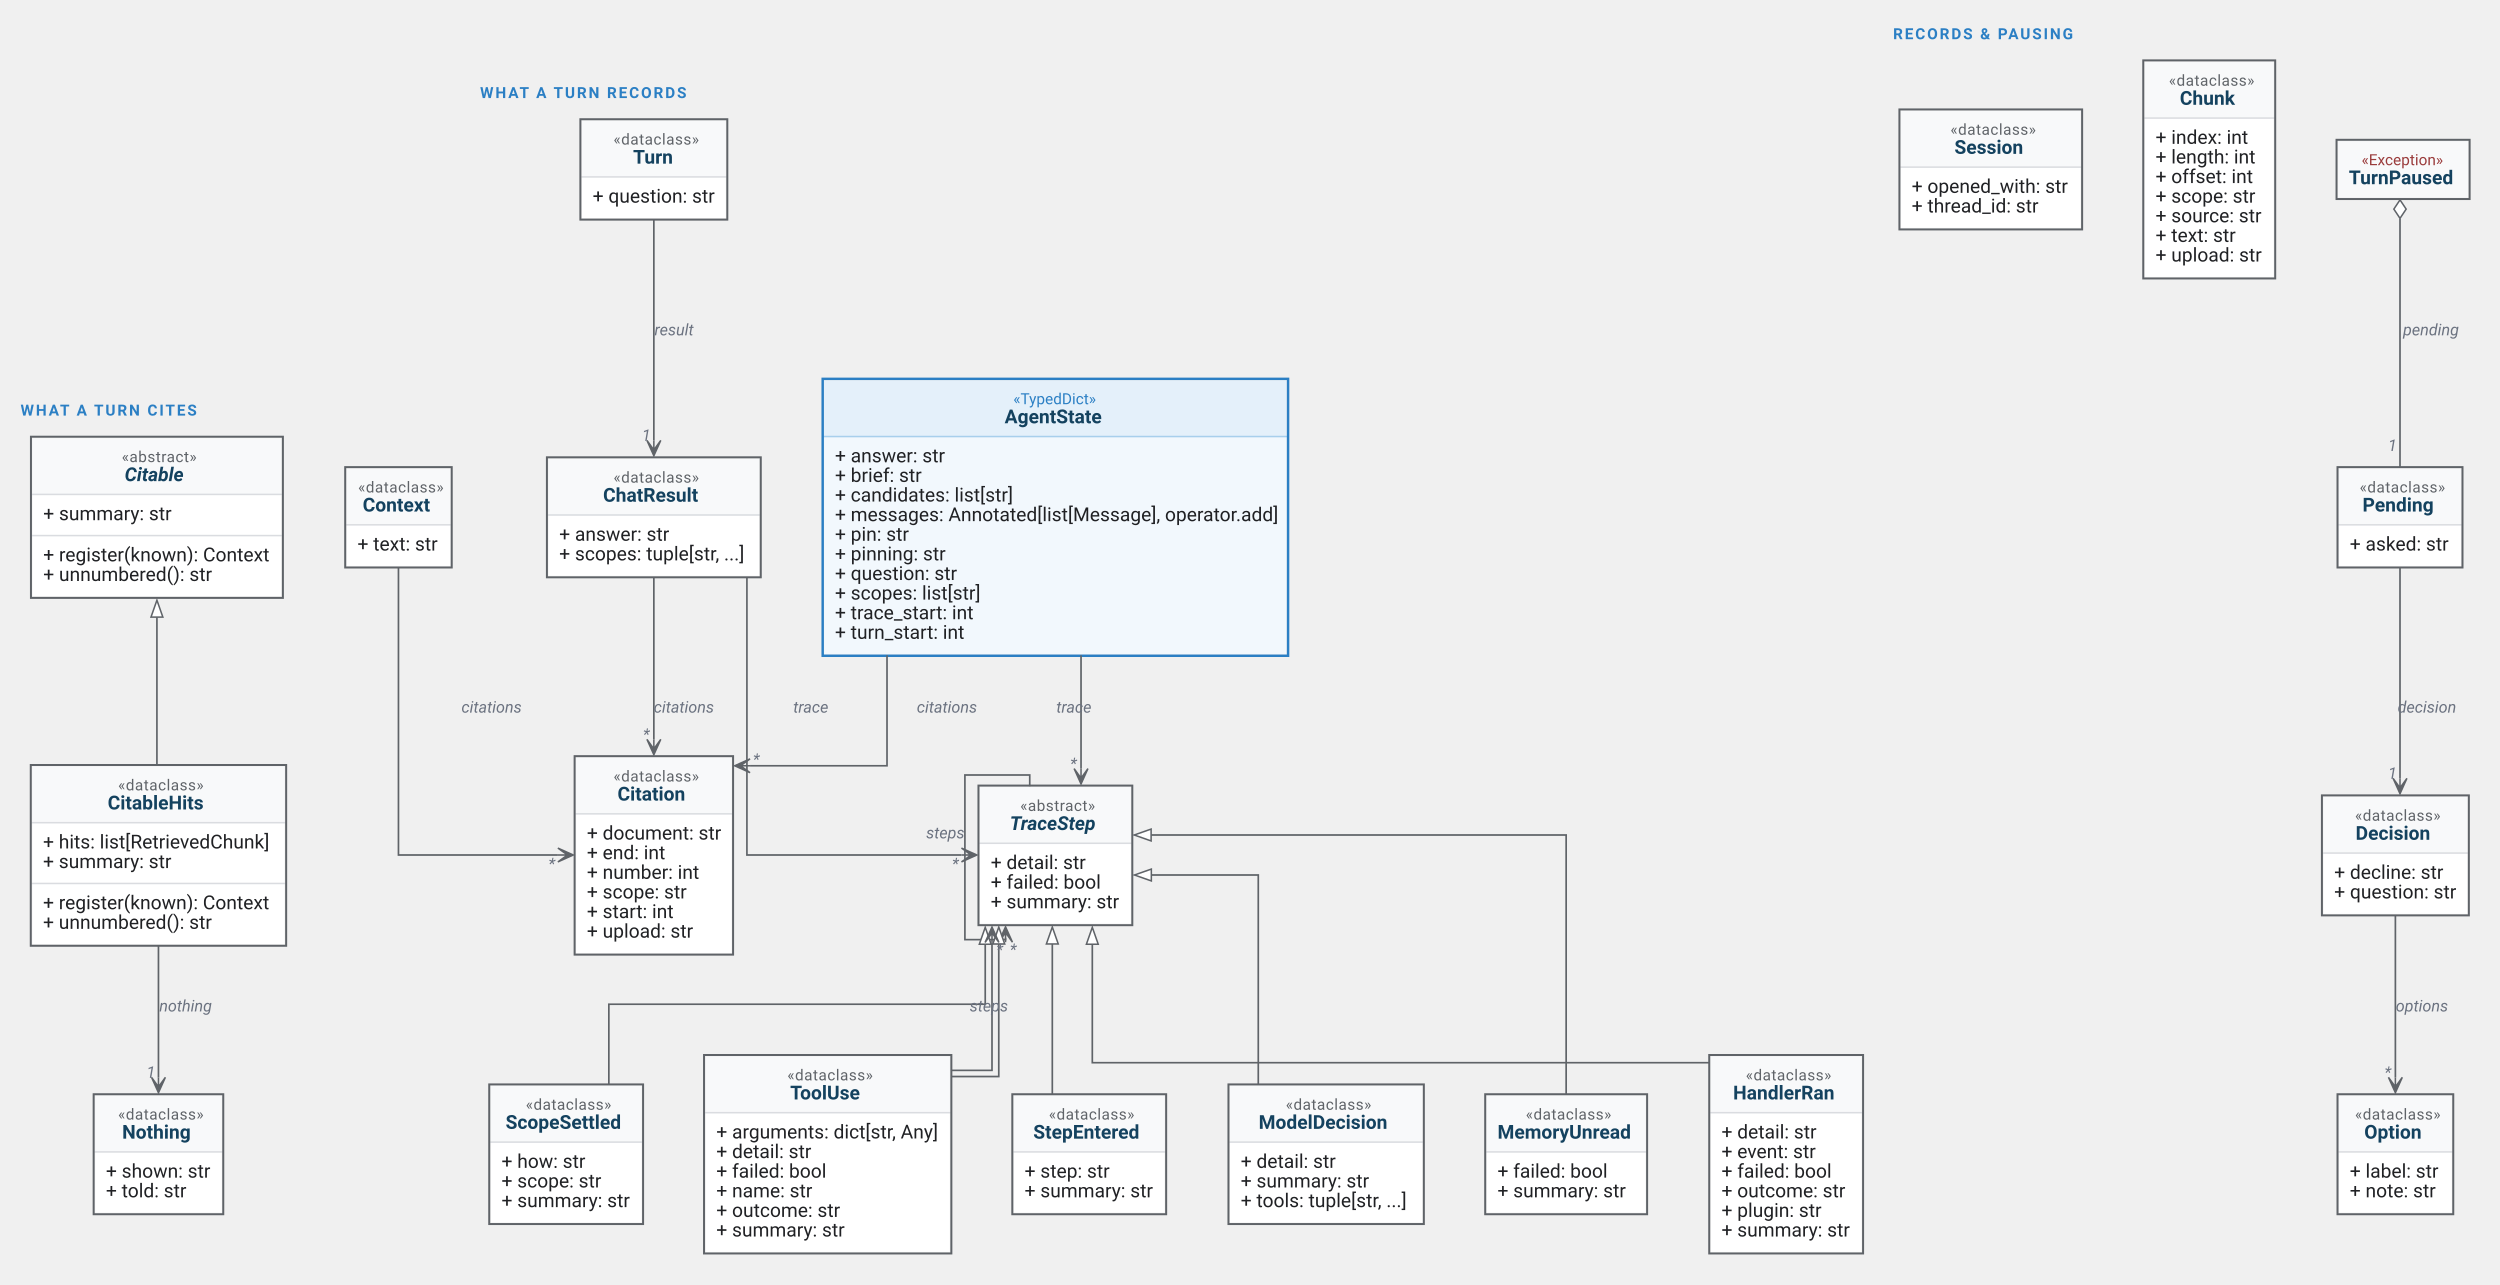
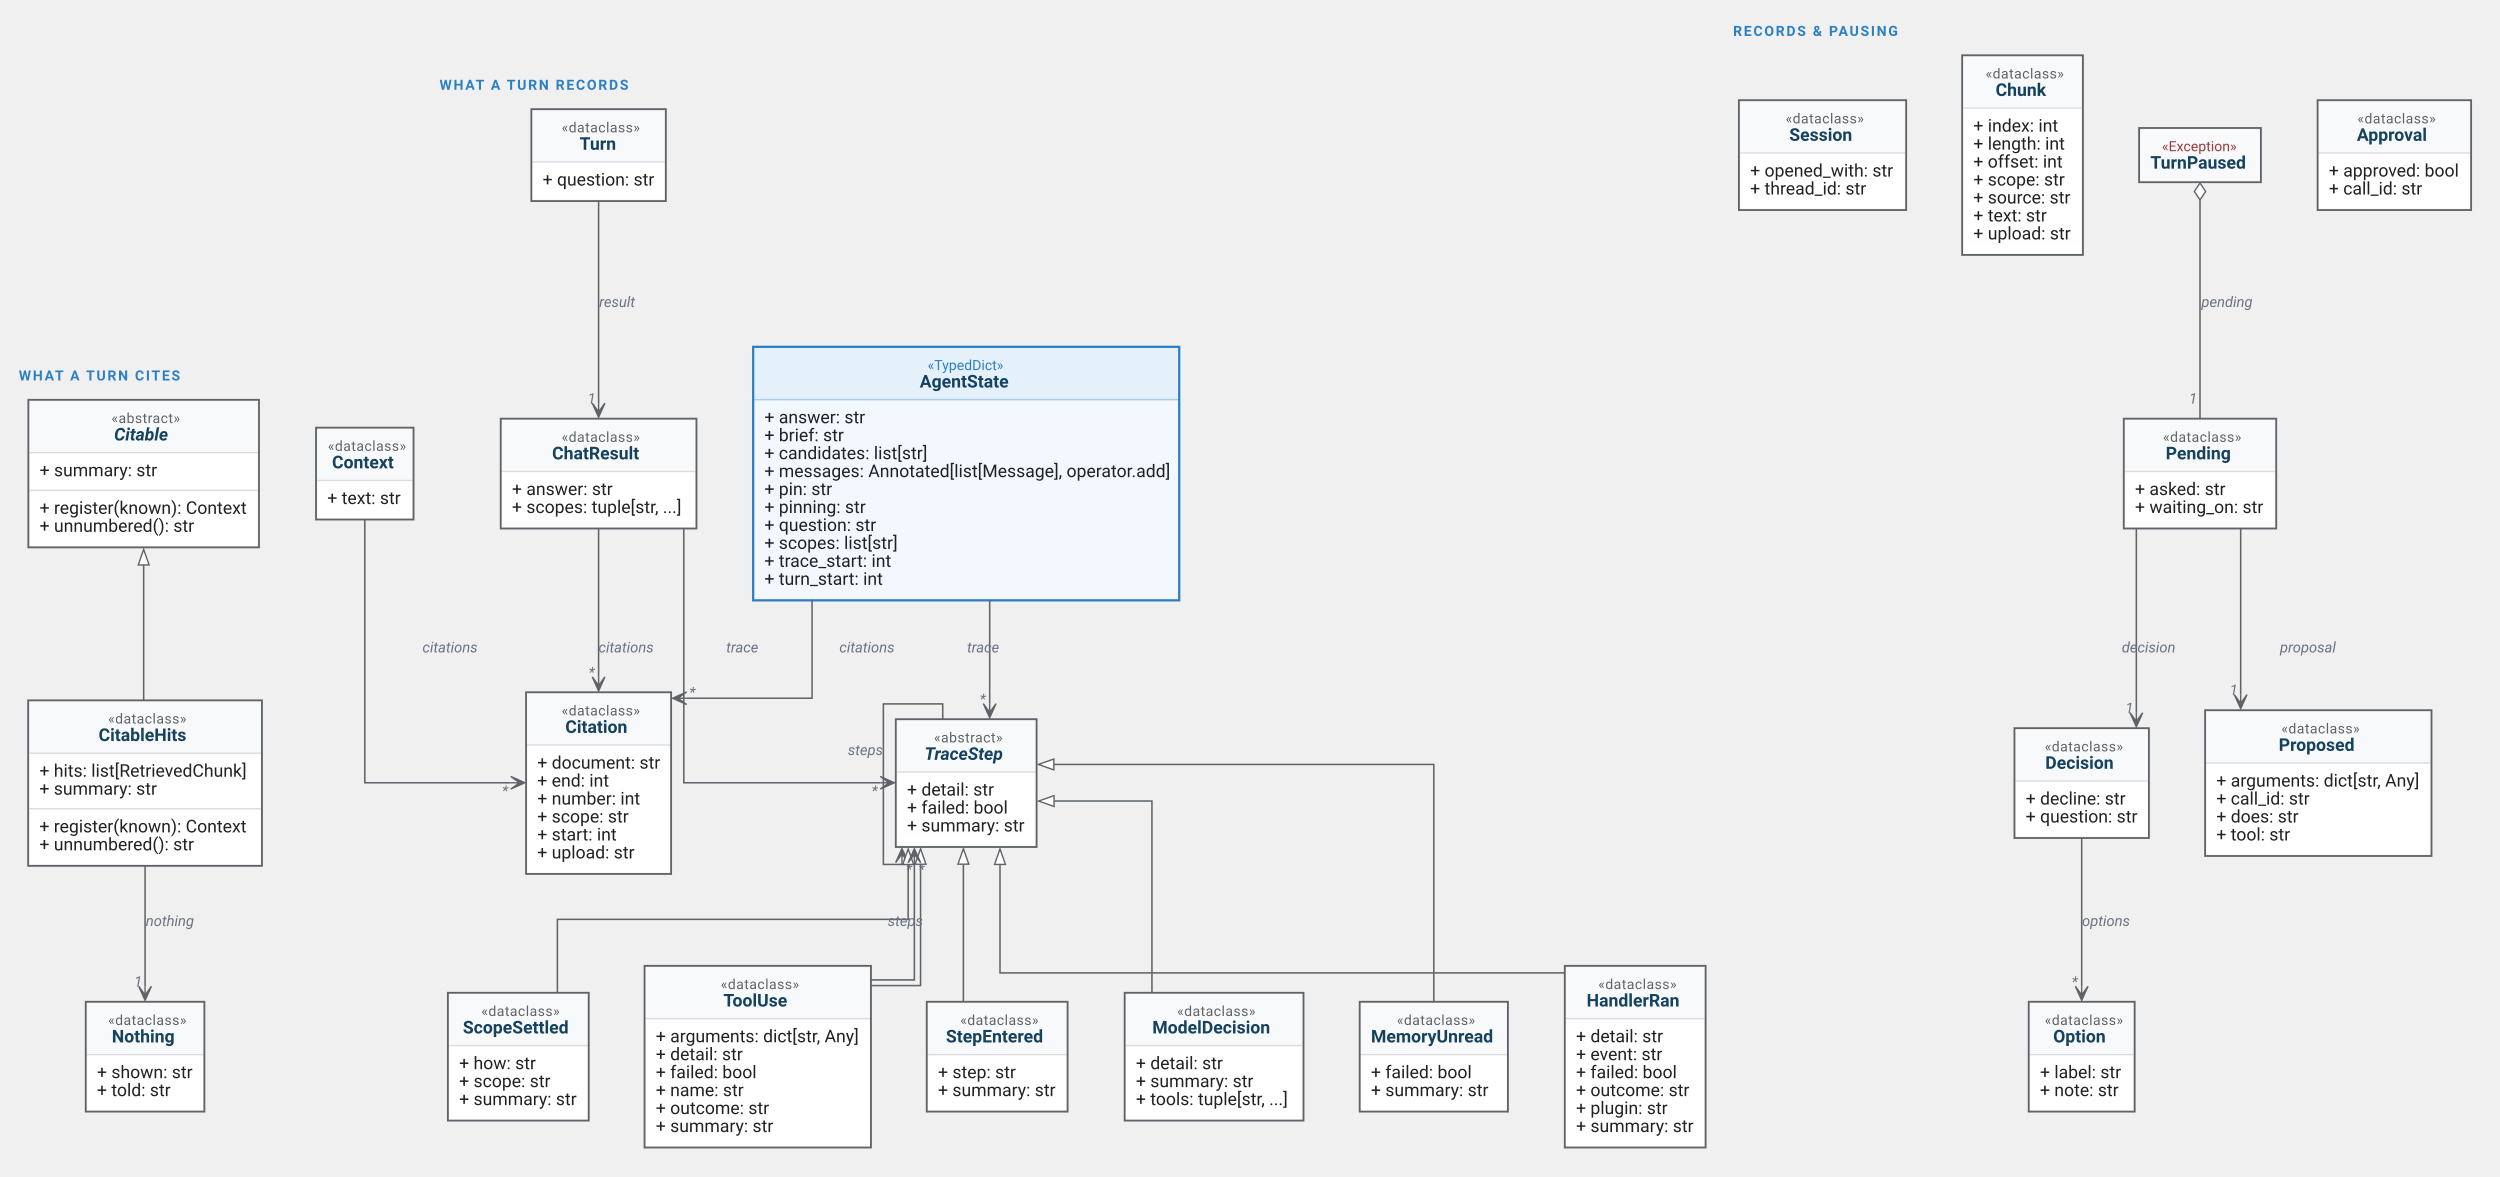
- <svg xmlns="http://www.w3.org/2000/svg" role="img" aria-label="The domain as a UML class diagram in three columns — what a turn cites, what a turn records, records and pausing: the value objects a turn is made of with their attributes and operations, a hollow triangle to each parent, a diamond on each whole that owns its parts, and a role and a multiplicity on every association. Generated by scripts/gen_domain_map.py." width="100%" viewBox="0.00 0.00 1625.00 835.00">
+ <svg xmlns="http://www.w3.org/2000/svg" role="img" aria-label="The domain as a UML class diagram in three columns — what a turn cites, what a turn records, records and pausing: the value objects a turn is made of with their attributes and operations, a hollow triangle to each parent, a diamond on each whole that owns its parts, and a role and a multiplicity on every association. Generated by scripts/gen_domain_map.py." width="100%" viewBox="0.00 0.00 1775.00 835.00">
  <style>
  text { font-family: -apple-system, "Segoe UI", Roboto, sans-serif; fill: #202124 }
  .member { fill: #202124 }
  .name { font-weight: 600; fill: #14425f }
  .stereotype { fill: #5f6368; letter-spacing: .03em }
  .group { fill: #2b7fc4; letter-spacing: .12em; font-weight: 600 }
  .cluster polygon { fill: none; stroke: none }
  .frame { fill: none; stroke: #5f6368; stroke-width: 1.3 }
  .head { fill: #f8f9fa }
  .body { fill: #ffffff }
  .rule { fill: #dadce0; stroke: #dadce0 }
  .accent { fill: none; stroke: #2b7fc4; stroke-width: 1.6 }
  .accent-head { fill: #e4f0fa }
  .accent-body { fill: #f2f8fd }
  .accent-ink { fill: #2b7fc4 }
  .accent-rule { fill: #a8cfec; stroke: #a8cfec }
  .exception { fill: #9a3b3b }
  .edge path { fill: none; stroke: #5f6368; stroke-width: 1.1 }
  .edge text { fill: #6b7280; font-style: italic }
  .uml-specialization polygon,
  .uml-aggregation polygon { fill: #ffffff; stroke: #5f6368 }
  .uml-association polygon,
  .uml-composition polygon { fill: #5f6368; stroke: #5f6368 }
  @media (prefers-color-scheme: dark) {
    text { fill: #e8eaed }
    .member { fill: #e8eaed }
    .name { fill: #cfe6f7 }
    .stereotype { fill: #9aa0a6 }
    .group { fill: #6fb6ea }
    .frame { stroke: #bdc1c6 }
    .head { fill: #2b2c2f }
    .body { fill: #303134 }
    .rule { fill: #5f6368; stroke: #5f6368 }
    .accent { stroke: #6fb6ea }
    .accent-head { fill: #16354b }
    .accent-body { fill: #10283a }
    .accent-ink { fill: #6fb6ea }
    .accent-rule { fill: #2b5670; stroke: #2b5670 }
    .exception { fill: #e59b9b }
    .edge path { stroke: #bdc1c6 }
    .edge text { fill: #9aa0a6 }
    .uml-specialization polygon,
    .uml-aggregation polygon { fill: #303134; stroke: #bdc1c6 }
    .uml-association polygon,
    .uml-composition polygon { fill: #bdc1c6; stroke: #bdc1c6 }
  }
</style>
  <g id="graph0" class="graph" transform="scale(1 1) rotate(0) translate(4 830.75)">
    <g id="clust1" class="cluster">
      <polygon points="8,-33.5 8,-574.12 298,-574.12 298,-33.5 8,-33.5" />
      <text xml:space="preserve" text-anchor="middle" x="66.62" y="-560.62" font-family="Helvetica,sans-Serif" font-size="10.00" class="group">WHAT A TURN CITES</text>
    </g>
    <g id="clust2" class="cluster">
      <polygon points="306,-8 306,-780.5 1215,-780.5 1215,-8 306,-8" />
      <text xml:space="preserve" text-anchor="middle" x="375.12" y="-767" font-family="Helvetica,sans-Serif" font-size="10.00" class="group">WHAT A TURN RECORDS</text>
    </g>
    <g id="clust3" class="cluster">
-       <polygon points="1223,-33.5 1223,-818.75 1609,-818.75 1609,-33.5 1223,-33.5" />
+       <polygon points="1223,-33.5 1223,-818.75 1759,-818.75 1759,-33.5 1223,-33.5" />
      <text xml:space="preserve" text-anchor="middle" x="1285" y="-805.25" font-family="Helvetica,sans-Serif" font-size="10.00" class="group">RECORDS &amp; PAUSING</text>
    </g>
    <g id="node1" class="node uml-class">
      <polygon points="17.12,-509.38 17.12,-545.88 178.88,-545.88 178.88,-509.38 17.12,-509.38" class="head" />
      <text xml:space="preserve" text-anchor="start" x="75.12" y="-530.38" font-family="Helvetica,sans-Serif" font-size="10.00" class="stereotype">«abstract»</text>
      <text xml:space="preserve" text-anchor="start" x="77" y="-518" font-family="Helvetica,sans-Serif" font-weight="bold" font-style="italic" font-size="12.50" class="name">Citable</text>
      <polygon points="17.12,-482.62 17.12,-509.38 178.88,-509.38 178.88,-482.62 17.12,-482.62" class="body" />
      <text xml:space="preserve" text-anchor="start" x="24.12" y="-492.62" font-family="Helvetica,sans-Serif" font-size="12.50" class="member">+ summary: str</text>
      <polygon points="17.12,-443.12 17.12,-482.62 178.88,-482.62 178.88,-443.12 17.12,-443.12" class="body" />
      <text xml:space="preserve" text-anchor="start" x="24.12" y="-465.88" font-family="Helvetica,sans-Serif" font-size="12.50" class="member">+ register(known): Context</text>
      <text xml:space="preserve" text-anchor="start" x="24.12" y="-453.12" font-family="Helvetica,sans-Serif" font-size="12.50" class="member">+ unnumbered(): str</text>
      <polygon points="16.12,-509.38 16.12,-509.38 179.88,-509.38 179.88,-509.38 16.12,-509.38" class="rule" />
      <polygon points="16.12,-482.62 16.12,-482.62 179.88,-482.62 179.88,-482.62 16.12,-482.62" class="rule" />
      <polygon points="16.12,-442.12 16.12,-546.88 179.88,-546.88 179.88,-442.12 16.12,-442.12" class="frame" />
    </g>
    <g id="node2" class="node uml-class">
      <polygon points="17,-296 17,-332.5 181,-332.5 181,-296 17,-296" class="head" />
      <text xml:space="preserve" text-anchor="start" x="72.75" y="-317" font-family="Helvetica,sans-Serif" font-size="10.00" class="stereotype">«dataclass»</text>
      <text xml:space="preserve" text-anchor="start" x="66" y="-304.62" font-family="Helvetica,sans-Serif" font-weight="bold" font-size="12.50" class="name">CitableHits</text>
      <polygon points="17,-256.5 17,-296 181,-296 181,-256.5 17,-256.5" class="body" />
      <text xml:space="preserve" text-anchor="start" x="24" y="-279.25" font-family="Helvetica,sans-Serif" font-size="12.50" class="member">+ hits: list[RetrievedChunk]</text>
      <text xml:space="preserve" text-anchor="start" x="24" y="-266.5" font-family="Helvetica,sans-Serif" font-size="12.50" class="member">+ summary: str</text>
      <polygon points="17,-217 17,-256.5 181,-256.5 181,-217 17,-217" class="body" />
      <text xml:space="preserve" text-anchor="start" x="24" y="-239.75" font-family="Helvetica,sans-Serif" font-size="12.50" class="member">+ register(known): Context</text>
      <text xml:space="preserve" text-anchor="start" x="24" y="-227" font-family="Helvetica,sans-Serif" font-size="12.50" class="member">+ unnumbered(): str</text>
      <polygon points="16,-296 16,-296 182,-296 182,-296 16,-296" class="rule" />
      <polygon points="16,-256.5 16,-256.5 182,-256.5 182,-256.5 16,-256.5" class="rule" />
      <polygon points="16,-216 16,-333.5 182,-333.5 182,-216 16,-216" class="frame" />
    </g>
    <g id="edge1" class="edge uml-specialization">
      <path d="M98,-429.63C98,-429.63 98,-333.28 98,-333.28" />
      <polygon points="94.15,-429.63 98,-440.63 101.85,-429.63 94.15,-429.63" />
    </g>
    <g id="node3" class="node uml-class">
      <polygon points="57.88,-82 57.88,-118.5 140.12,-118.5 140.12,-82 57.88,-82" class="head" />
      <text xml:space="preserve" text-anchor="start" x="72.75" y="-103" font-family="Helvetica,sans-Serif" font-size="10.00" class="stereotype">«dataclass»</text>
      <text xml:space="preserve" text-anchor="start" x="75.38" y="-90.62" font-family="Helvetica,sans-Serif" font-weight="bold" font-size="12.50" class="name">Nothing</text>
      <polygon points="57.88,-42.5 57.88,-82 140.12,-82 140.12,-42.5 57.88,-42.5" class="body" />
      <text xml:space="preserve" text-anchor="start" x="64.88" y="-65.25" font-family="Helvetica,sans-Serif" font-size="12.50" class="member">+ shown: str</text>
      <text xml:space="preserve" text-anchor="start" x="64.88" y="-52.5" font-family="Helvetica,sans-Serif" font-size="12.50" class="member">+ told: str</text>
      <polygon points="56.88,-82 56.88,-82 141.12,-82 141.12,-82 56.88,-82" class="rule" />
      <polygon points="56.88,-41.5 56.88,-119.5 141.12,-119.5 141.12,-41.5 56.88,-41.5" class="frame" />
    </g>
    <g id="edge13" class="edge uml-association">
      <path d="M99,-216.21C99,-216.21 99,-130.49 99,-130.49" />
      <polygon points="99,-120.49 103.5,-130.49 99,-124.28 99,-130.49 99,-130.49 99,-130.49 99,-124.28 94.5,-130.49 99,-120.49" />
      <text xml:space="preserve" text-anchor="middle" x="116.62" y="-173.28" font-family="Helvetica,sans-Serif" font-size="10.50">nothing</text>
      <text xml:space="preserve" text-anchor="middle" x="94.06" y="-130.14" font-family="Helvetica,sans-Serif" font-size="10.50">1</text>
    </g>
    <g id="node4" class="node uml-class">
      <polygon points="221.38,-489.62 221.38,-526.12 288.62,-526.12 288.62,-489.62 221.38,-489.62" class="head" />
      <text xml:space="preserve" text-anchor="start" x="228.75" y="-510.62" font-family="Helvetica,sans-Serif" font-size="10.00" class="stereotype">«dataclass»</text>
      <text xml:space="preserve" text-anchor="start" x="231.75" y="-498.25" font-family="Helvetica,sans-Serif" font-weight="bold" font-size="12.50" class="name">Context</text>
      <polygon points="221.38,-462.88 221.38,-489.62 288.62,-489.62 288.62,-462.88 221.38,-462.88" class="body" />
      <text xml:space="preserve" text-anchor="start" x="228.38" y="-472.88" font-family="Helvetica,sans-Serif" font-size="12.50" class="member">+ text: str</text>
      <polygon points="220.38,-489.62 220.38,-489.62 289.62,-489.62 289.62,-489.62 220.38,-489.62" class="rule" />
      <polygon points="220.38,-461.88 220.38,-527.12 289.62,-527.12 289.62,-461.88 220.38,-461.88" class="frame" />
    </g>
    <g id="node8" class="node uml-class">
      <polygon points="370.5,-301.75 370.5,-338.25 471.5,-338.25 471.5,-301.75 370.5,-301.75" class="head" />
      <text xml:space="preserve" text-anchor="start" x="394.75" y="-322.75" font-family="Helvetica,sans-Serif" font-size="10.00" class="stereotype">«dataclass»</text>
      <text xml:space="preserve" text-anchor="start" x="397.38" y="-310.38" font-family="Helvetica,sans-Serif" font-weight="bold" font-size="12.50" class="name">Citation</text>
      <polygon points="370.5,-211.25 370.5,-301.75 471.5,-301.75 471.5,-211.25 370.5,-211.25" class="body" />
      <text xml:space="preserve" text-anchor="start" x="377.5" y="-285" font-family="Helvetica,sans-Serif" font-size="12.50" class="member">+ document: str</text>
      <text xml:space="preserve" text-anchor="start" x="377.5" y="-272.25" font-family="Helvetica,sans-Serif" font-size="12.50" class="member">+ end: int</text>
      <text xml:space="preserve" text-anchor="start" x="377.5" y="-259.5" font-family="Helvetica,sans-Serif" font-size="12.50" class="member">+ number: int</text>
      <text xml:space="preserve" text-anchor="start" x="377.5" y="-246.75" font-family="Helvetica,sans-Serif" font-size="12.50" class="member">+ scope: str</text>
      <text xml:space="preserve" text-anchor="start" x="377.5" y="-234" font-family="Helvetica,sans-Serif" font-size="12.50" class="member">+ start: int</text>
      <text xml:space="preserve" text-anchor="start" x="377.5" y="-221.25" font-family="Helvetica,sans-Serif" font-size="12.50" class="member">+ upload: str</text>
      <polygon points="369.5,-301.75 369.5,-301.75 472.5,-301.75 472.5,-301.75 369.5,-301.75" class="rule" />
      <polygon points="369.5,-210.25 369.5,-339.25 472.5,-339.25 472.5,-210.25 369.5,-210.25" class="frame" />
    </g>
    <g id="edge14" class="edge uml-association">
      <path d="M255,-462.11C255,-401.05 255,-275 255,-275 255,-275 358.62,-275 358.62,-275" />
      <polygon points="368.62,-275 358.62,-279.5 364.84,-275 358.62,-275 358.62,-275 358.62,-275 364.84,-275 358.62,-270.5 368.62,-275" />
      <text xml:space="preserve" text-anchor="middle" x="315.5" y="-367.52" font-family="Helvetica,sans-Serif" font-size="10.50">citations</text>
      <text xml:space="preserve" text-anchor="middle" x="354.62" y="-265.71" font-family="Helvetica,sans-Serif" font-size="10.50">*</text>
    </g>
    <g id="node5" class="node uml-class">
      <polygon points="374.25,-715.75 374.25,-752.25 467.75,-752.25 467.75,-715.75 374.25,-715.75" class="head" />
      <text xml:space="preserve" text-anchor="start" x="394.75" y="-736.75" font-family="Helvetica,sans-Serif" font-size="10.00" class="stereotype">«dataclass»</text>
      <text xml:space="preserve" text-anchor="start" x="407.5" y="-724.38" font-family="Helvetica,sans-Serif" font-weight="bold" font-size="12.50" class="name">Turn</text>
      <polygon points="374.25,-689 374.25,-715.75 467.75,-715.75 467.75,-689 374.25,-689" class="body" />
      <text xml:space="preserve" text-anchor="start" x="381.25" y="-699" font-family="Helvetica,sans-Serif" font-size="12.50" class="member">+ question: str</text>
      <polygon points="373.25,-715.75 373.25,-715.75 468.75,-715.75 468.75,-715.75 373.25,-715.75" class="rule" />
      <polygon points="373.25,-688 373.25,-753.25 468.75,-753.25 468.75,-688 373.25,-688" class="frame" />
    </g>
    <g id="node6" class="node uml-class">
      <polygon points="352.5,-496 352.5,-532.5 489.5,-532.5 489.5,-496 352.5,-496" class="head" />
      <text xml:space="preserve" text-anchor="start" x="394.75" y="-517" font-family="Helvetica,sans-Serif" font-size="10.00" class="stereotype">«dataclass»</text>
      <text xml:space="preserve" text-anchor="start" x="388" y="-504.62" font-family="Helvetica,sans-Serif" font-weight="bold" font-size="12.50" class="name">ChatResult</text>
      <polygon points="352.5,-456.5 352.5,-496 489.5,-496 489.5,-456.5 352.5,-456.5" class="body" />
      <text xml:space="preserve" text-anchor="start" x="359.5" y="-479.25" font-family="Helvetica,sans-Serif" font-size="12.50" class="member">+ answer: str</text>
      <text xml:space="preserve" text-anchor="start" x="359.5" y="-466.5" font-family="Helvetica,sans-Serif" font-size="12.50" class="member">+ scopes: tuple[str, ...]</text>
      <polygon points="351.5,-496 351.5,-496 490.5,-496 490.5,-496 351.5,-496" class="rule" />
      <polygon points="351.5,-455.5 351.5,-533.5 490.5,-533.5 490.5,-455.5 351.5,-455.5" class="frame" />
    </g>
-     <g id="edge19" class="edge uml-association">
+     <g id="edge20" class="edge uml-association">
      <path d="M421,-688.23C421,-688.23 421,-544.5 421,-544.5" />
      <polygon points="421,-534.5 425.5,-544.5 421,-538.28 421,-544.5 421,-544.5 421,-544.5 421,-538.28 416.5,-544.5 421,-534.5" />
      <text xml:space="preserve" text-anchor="middle" x="434.12" y="-612.77" font-family="Helvetica,sans-Serif" font-size="10.50">result</text>
      <text xml:space="preserve" text-anchor="middle" x="416.06" y="-544.15" font-family="Helvetica,sans-Serif" font-size="10.50">1</text>
    </g>
    <g id="edge11" class="edge uml-association">
      <path d="M421,-455.72C421,-455.72 421,-350.18 421,-350.18" />
      <polygon points="421,-340.18 425.5,-350.18 421,-343.96 421,-350.18 421,-350.18 421,-350.18 421,-343.96 416.5,-350.18 421,-340.18" />
      <text xml:space="preserve" text-anchor="middle" x="440.5" y="-367.52" font-family="Helvetica,sans-Serif" font-size="10.50">citations</text>
      <text xml:space="preserve" text-anchor="middle" x="416.06" y="-349.83" font-family="Helvetica,sans-Serif" font-size="10.50">*</text>
    </g>
    <g id="node9" class="node uml-class">
      <polygon points="633,-282.62 633,-319.12 731,-319.12 731,-282.62 633,-282.62" class="head" />
      <text xml:space="preserve" text-anchor="start" x="659.12" y="-303.62" font-family="Helvetica,sans-Serif" font-size="10.00" class="stereotype">«abstract»</text>
      <text xml:space="preserve" text-anchor="start" x="652.38" y="-291.25" font-family="Helvetica,sans-Serif" font-weight="bold" font-style="italic" font-size="12.50" class="name">TraceStep</text>
      <polygon points="633,-230.38 633,-282.62 731,-282.62 731,-230.38 633,-230.38" class="body" />
      <text xml:space="preserve" text-anchor="start" x="640" y="-265.88" font-family="Helvetica,sans-Serif" font-size="12.50" class="member">+ detail: str</text>
      <text xml:space="preserve" text-anchor="start" x="640" y="-253.12" font-family="Helvetica,sans-Serif" font-size="12.50" class="member">+ failed: bool</text>
      <text xml:space="preserve" text-anchor="start" x="640" y="-240.38" font-family="Helvetica,sans-Serif" font-size="12.50" class="member">+ summary: str</text>
      <polygon points="632,-282.62 632,-282.62 732,-282.62 732,-282.62 632,-282.62" class="rule" />
      <polygon points="632,-229.38 632,-320.12 732,-320.12 732,-229.38 632,-229.38" class="frame" />
    </g>
    <g id="edge12" class="edge uml-association">
      <path d="M481.5,-455.51C481.5,-392.44 481.5,-275 481.5,-275 481.5,-275 620.96,-275 620.96,-275" />
      <polygon points="630.96,-275 620.96,-279.5 627.18,-275 620.96,-275 620.96,-275 620.96,-275 627.18,-275 620.96,-270.5 630.96,-275" />
      <text xml:space="preserve" text-anchor="middle" x="523" y="-367.52" font-family="Helvetica,sans-Serif" font-size="10.50">trace</text>
      <text xml:space="preserve" text-anchor="middle" x="616.96" y="-265.71" font-family="Helvetica,sans-Serif" font-size="10.50">*</text>
    </g>
    <g id="node7" class="node uml-class">
      <polygon points="531.75,-547 531.75,-583.5 832.25,-583.5 832.25,-547 531.75,-547" class="accent-head" />
      <text xml:space="preserve" text-anchor="start" x="654.62" y="-568" font-family="Helvetica,sans-Serif" font-size="10.00" class="accent-ink">«TypedDict»</text>
      <text xml:space="preserve" text-anchor="start" x="649" y="-555.62" font-family="Helvetica,sans-Serif" font-weight="bold" font-size="12.50" class="name">AgentState</text>
      <polygon points="531.75,-405.5 531.75,-547 832.25,-547 832.25,-405.5 531.75,-405.5" class="accent-body" />
      <text xml:space="preserve" text-anchor="start" x="538.75" y="-530.25" font-family="Helvetica,sans-Serif" font-size="12.50" class="member">+ answer: str</text>
      <text xml:space="preserve" text-anchor="start" x="538.75" y="-517.5" font-family="Helvetica,sans-Serif" font-size="12.50" class="member">+ brief: str</text>
      <text xml:space="preserve" text-anchor="start" x="538.75" y="-504.75" font-family="Helvetica,sans-Serif" font-size="12.50" class="member">+ candidates: list[str]</text>
      <text xml:space="preserve" text-anchor="start" x="538.75" y="-492" font-family="Helvetica,sans-Serif" font-size="12.50" class="member">+ messages: Annotated[list[Message], operator.add]</text>
      <text xml:space="preserve" text-anchor="start" x="538.75" y="-479.25" font-family="Helvetica,sans-Serif" font-size="12.50" class="member">+ pin: str</text>
      <text xml:space="preserve" text-anchor="start" x="538.75" y="-466.5" font-family="Helvetica,sans-Serif" font-size="12.50" class="member">+ pinning: str</text>
      <text xml:space="preserve" text-anchor="start" x="538.75" y="-453.75" font-family="Helvetica,sans-Serif" font-size="12.50" class="member">+ question: str</text>
      <text xml:space="preserve" text-anchor="start" x="538.75" y="-441" font-family="Helvetica,sans-Serif" font-size="12.50" class="member">+ scopes: list[str]</text>
      <text xml:space="preserve" text-anchor="start" x="538.75" y="-428.25" font-family="Helvetica,sans-Serif" font-size="12.50" class="member">+ trace_start: int</text>
      <text xml:space="preserve" text-anchor="start" x="538.75" y="-415.5" font-family="Helvetica,sans-Serif" font-size="12.50" class="member">+ turn_start: int</text>
      <polygon points="530.75,-547 530.75,-547 833.25,-547 833.25,-547 530.75,-547" class="accent-rule" />
      <polygon points="530.75,-404.5 530.75,-584.5 833.25,-584.5 833.25,-404.5 530.75,-404.5" class="accent" />
    </g>
    <g id="edge9" class="edge uml-association">
-       <path d="M572.56,-404.78C572.56,-367.6 572.56,-333 572.56,-333 572.56,-333 483.53,-333 483.53,-333" />
-       <polygon points="473.53,-333 483.53,-328.5 477.31,-333 483.53,-333 483.53,-333 483.53,-333 477.31,-333 483.53,-337.5 473.53,-333" />
+       <path d="M572.56,-404.96C572.56,-368.6 572.56,-335 572.56,-335 572.56,-335 483.53,-335 483.53,-335" />
+       <polygon points="473.53,-335 483.53,-330.5 477.31,-335 483.53,-335 483.53,-335 483.53,-335 477.31,-335 483.53,-339.5 473.53,-335" />
      <text xml:space="preserve" text-anchor="middle" x="611.5" y="-367.52" font-family="Helvetica,sans-Serif" font-size="10.50">citations</text>
-       <text xml:space="preserve" text-anchor="middle" x="487.53" y="-333.59" font-family="Helvetica,sans-Serif" font-size="10.50">*</text>
+       <text xml:space="preserve" text-anchor="middle" x="487.53" y="-335.59" font-family="Helvetica,sans-Serif" font-size="10.50">*</text>
    </g>
    <g id="edge10" class="edge uml-association">
      <path d="M698.67,-404.8C698.67,-404.8 698.67,-331.16 698.67,-331.16" />
      <polygon points="698.67,-321.16 703.17,-331.16 698.67,-324.94 698.67,-331.16 698.67,-331.16 698.67,-331.16 698.67,-324.94 694.17,-331.16 698.67,-321.16" />
      <text xml:space="preserve" text-anchor="middle" x="694" y="-367.52" font-family="Helvetica,sans-Serif" font-size="10.50">trace</text>
      <text xml:space="preserve" text-anchor="middle" x="693.72" y="-330.81" font-family="Helvetica,sans-Serif" font-size="10.50">*</text>
    </g>
-     <g id="edge18" class="edge uml-association">
-       <path d="M665.33,-319.73C665.33,-324.13 665.33,-327 665.33,-327 665.33,-327 623.19,-327 623.19,-327 623.19,-327 623.19,-220 623.19,-220 623.19,-220 649.6,-220 649.6,-220 649.6,-220 649.6,-220.95 649.6,-220.95" />
-       <polygon points="649.6,-228.32 645.1,-218.32 649.6,-224.54 649.6,-218.32 649.6,-218.32 649.6,-218.32 649.6,-224.54 654.1,-218.32 649.6,-228.32" />
-       <text xml:space="preserve" text-anchor="middle" x="610.44" y="-285.8" font-family="Helvetica,sans-Serif" font-size="10.50">steps</text>
-       <text xml:space="preserve" text-anchor="middle" x="654.54" y="-209.97" font-family="Helvetica,sans-Serif" font-size="10.50">*</text>
+     <g id="edge19" class="edge uml-association">
+       <path d="M665.33,-319.89C665.33,-326.43 665.33,-331 665.33,-331 665.33,-331 623.19,-331 623.19,-331 623.19,-331 623.19,-217 623.19,-217 623.19,-217 636.4,-217 636.4,-217 636.4,-217 636.4,-218.31 636.4,-218.31" />
+       <polygon points="636.4,-228.31 631.9,-218.31 636.4,-224.53 636.4,-218.31 636.4,-218.31 636.4,-218.31 636.4,-224.53 640.9,-218.31 636.4,-228.31" />
+       <text xml:space="preserve" text-anchor="middle" x="610.44" y="-294.64" font-family="Helvetica,sans-Serif" font-size="10.50">steps</text>
+       <text xml:space="preserve" text-anchor="middle" x="641.34" y="-209.96" font-family="Helvetica,sans-Serif" font-size="10.50">*</text>
    </g>
    <g id="node10" class="node uml-class">
      <polygon points="655,-82 655,-118.5 753,-118.5 753,-82 655,-82" class="head" />
      <text xml:space="preserve" text-anchor="start" x="677.75" y="-103" font-family="Helvetica,sans-Serif" font-size="10.00" class="stereotype">«dataclass»</text>
      <text xml:space="preserve" text-anchor="start" x="667.62" y="-90.62" font-family="Helvetica,sans-Serif" font-weight="bold" font-size="12.50" class="name">StepEntered</text>
      <polygon points="655,-42.5 655,-82 753,-82 753,-42.5 655,-42.5" class="body" />
      <text xml:space="preserve" text-anchor="start" x="662" y="-65.25" font-family="Helvetica,sans-Serif" font-size="12.50" class="member">+ step: str</text>
      <text xml:space="preserve" text-anchor="start" x="662" y="-52.5" font-family="Helvetica,sans-Serif" font-size="12.50" class="member">+ summary: str</text>
      <polygon points="654,-82 654,-82 754,-82 754,-82 654,-82" class="rule" />
      <polygon points="654,-41.5 654,-119.5 754,-119.5 754,-41.5 654,-41.5" class="frame" />
    </g>
    <g id="edge6" class="edge uml-specialization">
      <path d="M680,-217.18C680,-217.18 680,-119.4 680,-119.4" />
      <polygon points="676.15,-217.18 680,-228.18 683.85,-217.18 676.15,-217.18" />
    </g>
    <g id="node11" class="node uml-class">
      <polygon points="795.5,-88.38 795.5,-124.88 920.5,-124.88 920.5,-88.38 795.5,-88.38" class="head" />
      <text xml:space="preserve" text-anchor="start" x="831.75" y="-109.38" font-family="Helvetica,sans-Serif" font-size="10.00" class="stereotype">«dataclass»</text>
      <text xml:space="preserve" text-anchor="start" x="814.12" y="-97" font-family="Helvetica,sans-Serif" font-weight="bold" font-size="12.50" class="name">ModelDecision</text>
      <polygon points="795.5,-36.12 795.5,-88.38 920.5,-88.38 920.5,-36.12 795.5,-36.12" class="body" />
      <text xml:space="preserve" text-anchor="start" x="802.5" y="-71.62" font-family="Helvetica,sans-Serif" font-size="12.50" class="member">+ detail: str</text>
      <text xml:space="preserve" text-anchor="start" x="802.5" y="-58.88" font-family="Helvetica,sans-Serif" font-size="12.50" class="member">+ summary: str</text>
      <text xml:space="preserve" text-anchor="start" x="802.5" y="-46.12" font-family="Helvetica,sans-Serif" font-size="12.50" class="member">+ tools: tuple[str, ...]</text>
      <polygon points="794.5,-88.38 794.5,-88.38 921.5,-88.38 921.5,-88.38 794.5,-88.38" class="rule" />
      <polygon points="794.5,-35.12 794.5,-125.88 921.5,-125.88 921.5,-35.12 794.5,-35.12" class="frame" />
    </g>
    <g id="edge4" class="edge uml-specialization">
      <path d="M744.37,-262C744.37,-262 813.88,-262 813.88,-262 813.88,-262 813.88,-179.59 813.88,-125.83" />
      <polygon points="744.37,-258.15 733.37,-262 744.37,-265.85 744.37,-258.15" />
    </g>
    <g id="node12" class="node uml-class">
      <polygon points="962.38,-82 962.38,-118.5 1065.62,-118.5 1065.62,-82 962.38,-82" class="head" />
      <text xml:space="preserve" text-anchor="start" x="987.75" y="-103" font-family="Helvetica,sans-Serif" font-size="10.00" class="stereotype">«dataclass»</text>
      <text xml:space="preserve" text-anchor="start" x="969.38" y="-90.62" font-family="Helvetica,sans-Serif" font-weight="bold" font-size="12.50" class="name">MemoryUnread</text>
      <polygon points="962.38,-42.5 962.38,-82 1065.62,-82 1065.62,-42.5 962.38,-42.5" class="body" />
      <text xml:space="preserve" text-anchor="start" x="969.38" y="-65.25" font-family="Helvetica,sans-Serif" font-size="12.50" class="member">+ failed: bool</text>
      <text xml:space="preserve" text-anchor="start" x="969.38" y="-52.5" font-family="Helvetica,sans-Serif" font-size="12.50" class="member">+ summary: str</text>
      <polygon points="961.38,-82 961.38,-82 1066.62,-82 1066.62,-82 961.38,-82" class="rule" />
      <polygon points="961.38,-41.5 961.38,-119.5 1066.62,-119.5 1066.62,-41.5 961.38,-41.5" class="frame" />
    </g>
    <g id="edge3" class="edge uml-specialization">
      <path d="M744.22,-288C744.22,-288 1014,-288 1014,-288 1014,-288 1014,-179.05 1014,-119.04" />
      <polygon points="744.22,-284.15 733.22,-288 744.22,-291.85 744.22,-284.15" />
    </g>
    <g id="node13" class="node uml-class">
      <polygon points="1108,-107.5 1108,-144 1206,-144 1206,-107.5 1108,-107.5" class="head" />
      <text xml:space="preserve" text-anchor="start" x="1130.75" y="-128.5" font-family="Helvetica,sans-Serif" font-size="10.00" class="stereotype">«dataclass»</text>
      <text xml:space="preserve" text-anchor="start" x="1122.5" y="-116.12" font-family="Helvetica,sans-Serif" font-weight="bold" font-size="12.50" class="name">HandlerRan</text>
      <polygon points="1108,-17 1108,-107.5 1206,-107.5 1206,-17 1108,-17" class="body" />
      <text xml:space="preserve" text-anchor="start" x="1115" y="-90.75" font-family="Helvetica,sans-Serif" font-size="12.50" class="member">+ detail: str</text>
      <text xml:space="preserve" text-anchor="start" x="1115" y="-78" font-family="Helvetica,sans-Serif" font-size="12.50" class="member">+ event: str</text>
      <text xml:space="preserve" text-anchor="start" x="1115" y="-65.25" font-family="Helvetica,sans-Serif" font-size="12.50" class="member">+ failed: bool</text>
      <text xml:space="preserve" text-anchor="start" x="1115" y="-52.5" font-family="Helvetica,sans-Serif" font-size="12.50" class="member">+ outcome: str</text>
      <text xml:space="preserve" text-anchor="start" x="1115" y="-39.75" font-family="Helvetica,sans-Serif" font-size="12.50" class="member">+ plugin: str</text>
      <text xml:space="preserve" text-anchor="start" x="1115" y="-27" font-family="Helvetica,sans-Serif" font-size="12.50" class="member">+ summary: str</text>
      <polygon points="1107,-107.5 1107,-107.5 1207,-107.5 1207,-107.5 1107,-107.5" class="rule" />
      <polygon points="1107,-16 1107,-145 1207,-145 1207,-16 1107,-16" class="frame" />
    </g>
    <g id="edge2" class="edge uml-specialization">
      <path d="M706,-216.99C706,-216.99 706,-140 706,-140 706,-140 989.59,-140 1107.01,-140" />
      <polygon points="702.15,-216.99 706,-227.99 709.85,-216.99 702.15,-216.99" />
    </g>
    <g id="node14" class="node uml-class">
      <polygon points="315,-88.38 315,-124.88 413,-124.88 413,-88.38 315,-88.38" class="head" />
      <text xml:space="preserve" text-anchor="start" x="337.75" y="-109.38" font-family="Helvetica,sans-Serif" font-size="10.00" class="stereotype">«dataclass»</text>
      <text xml:space="preserve" text-anchor="start" x="324.62" y="-97" font-family="Helvetica,sans-Serif" font-weight="bold" font-size="12.50" class="name">ScopeSettled</text>
      <polygon points="315,-36.12 315,-88.38 413,-88.38 413,-36.12 315,-36.12" class="body" />
      <text xml:space="preserve" text-anchor="start" x="322" y="-71.62" font-family="Helvetica,sans-Serif" font-size="12.50" class="member">+ how: str</text>
      <text xml:space="preserve" text-anchor="start" x="322" y="-58.88" font-family="Helvetica,sans-Serif" font-size="12.50" class="member">+ scope: str</text>
      <text xml:space="preserve" text-anchor="start" x="322" y="-46.12" font-family="Helvetica,sans-Serif" font-size="12.50" class="member">+ summary: str</text>
      <polygon points="314,-88.38 314,-88.38 414,-88.38 414,-88.38 314,-88.38" class="rule" />
      <polygon points="314,-35.12 314,-125.88 414,-125.88 414,-35.12 314,-35.12" class="frame" />
    </g>
    <g id="edge5" class="edge uml-specialization">
-       <path d="M636.4,-216.98C636.4,-216.98 636.4,-178 636.4,-178 636.4,-178 391.75,-178 391.75,-178 391.75,-178 391.75,-151.29 391.75,-125.82" />
-       <polygon points="632.55,-216.98 636.4,-227.98 640.25,-216.98 632.55,-216.98" />
+       <path d="M640.8,-216.98C640.8,-216.98 640.8,-178 640.8,-178 640.8,-178 391.75,-178 391.75,-178 391.75,-178 391.75,-151.29 391.75,-125.82" />
+       <polygon points="636.95,-216.98 640.8,-227.98 644.65,-216.98 636.95,-216.98" />
    </g>
    <g id="node15" class="node uml-class">
      <polygon points="454.62,-107.5 454.62,-144 613.38,-144 613.38,-107.5 454.62,-107.5" class="head" />
      <text xml:space="preserve" text-anchor="start" x="507.75" y="-128.5" font-family="Helvetica,sans-Serif" font-size="10.00" class="stereotype">«dataclass»</text>
      <text xml:space="preserve" text-anchor="start" x="509.62" y="-116.12" font-family="Helvetica,sans-Serif" font-weight="bold" font-size="12.50" class="name">ToolUse</text>
      <polygon points="454.62,-17 454.62,-107.5 613.38,-107.5 613.38,-17 454.62,-17" class="body" />
      <text xml:space="preserve" text-anchor="start" x="461.62" y="-90.75" font-family="Helvetica,sans-Serif" font-size="12.50" class="member">+ arguments: dict[str, Any]</text>
      <text xml:space="preserve" text-anchor="start" x="461.62" y="-78" font-family="Helvetica,sans-Serif" font-size="12.50" class="member">+ detail: str</text>
      <text xml:space="preserve" text-anchor="start" x="461.62" y="-65.25" font-family="Helvetica,sans-Serif" font-size="12.50" class="member">+ failed: bool</text>
      <text xml:space="preserve" text-anchor="start" x="461.62" y="-52.5" font-family="Helvetica,sans-Serif" font-size="12.50" class="member">+ name: str</text>
      <text xml:space="preserve" text-anchor="start" x="461.62" y="-39.75" font-family="Helvetica,sans-Serif" font-size="12.50" class="member">+ outcome: str</text>
      <text xml:space="preserve" text-anchor="start" x="461.62" y="-27" font-family="Helvetica,sans-Serif" font-size="12.50" class="member">+ summary: str</text>
      <polygon points="453.62,-107.5 453.62,-107.5 614.38,-107.5 614.38,-107.5 453.62,-107.5" class="rule" />
      <polygon points="453.62,-16 453.62,-145 614.38,-145 614.38,-16 453.62,-16" class="frame" />
    </g>
    <g id="edge7" class="edge uml-specialization">
-       <path d="M645.2,-217.15C645.2,-217.15 645.2,-131 645.2,-131 645.2,-131 631.76,-131 614.22,-131" />
-       <polygon points="641.35,-217.15 645.2,-228.15 649.05,-217.15 641.35,-217.15" />
-     </g>
-     <g id="edge17" class="edge uml-association">
-       <path d="M614.13,-135C629.44,-135 640.8,-135 640.8,-135 640.8,-135 640.8,-218.16 640.8,-218.16" />
-       <polygon points="640.8,-228.16 636.3,-218.16 640.8,-224.38 640.8,-218.16 640.8,-218.16 640.8,-218.16 640.8,-224.38 645.3,-218.16 640.8,-228.16" />
+       <path d="M649.6,-217.15C649.6,-217.15 649.6,-131 649.6,-131 649.6,-131 634.01,-131 614.29,-131" />
+       <polygon points="645.75,-217.15 649.6,-228.15 653.45,-217.15 645.75,-217.15" />
+     </g>
+     <g id="edge18" class="edge uml-association">
+       <path d="M614.22,-135C631.76,-135 645.2,-135 645.2,-135 645.2,-135 645.2,-218.16 645.2,-218.16" />
+       <polygon points="645.2,-228.16 640.7,-218.16 645.2,-224.38 645.2,-218.16 645.2,-218.16 645.2,-218.16 645.2,-224.38 649.7,-218.16 645.2,-228.16" />
      <text xml:space="preserve" text-anchor="middle" x="638.75" y="-173.28" font-family="Helvetica,sans-Serif" font-size="10.50">steps</text>
-       <text xml:space="preserve" text-anchor="middle" x="645.74" y="-209.81" font-family="Helvetica,sans-Serif" font-size="10.50">*</text>
+       <text xml:space="preserve" text-anchor="middle" x="650.14" y="-209.81" font-family="Helvetica,sans-Serif" font-size="10.50">*</text>
    </g>
    <g id="node16" class="node uml-class">
      <polygon points="1231.62,-722.12 1231.62,-758.62 1348.38,-758.62 1348.38,-722.12 1231.62,-722.12" class="head" />
      <text xml:space="preserve" text-anchor="start" x="1263.75" y="-743.12" font-family="Helvetica,sans-Serif" font-size="10.00" class="stereotype">«dataclass»</text>
      <text xml:space="preserve" text-anchor="start" x="1266.38" y="-730.75" font-family="Helvetica,sans-Serif" font-weight="bold" font-size="12.50" class="name">Session</text>
      <polygon points="1231.62,-682.62 1231.62,-722.12 1348.38,-722.12 1348.38,-682.62 1231.62,-682.62" class="body" />
      <text xml:space="preserve" text-anchor="start" x="1238.62" y="-705.38" font-family="Helvetica,sans-Serif" font-size="12.50" class="member">+ opened_with: str</text>
      <text xml:space="preserve" text-anchor="start" x="1238.62" y="-692.62" font-family="Helvetica,sans-Serif" font-size="12.50" class="member">+ thread_id: str</text>
      <polygon points="1230.62,-722.12 1230.62,-722.12 1349.38,-722.12 1349.38,-722.12 1230.62,-722.12" class="rule" />
      <polygon points="1230.62,-681.62 1230.62,-759.62 1349.38,-759.62 1349.38,-681.62 1230.62,-681.62" class="frame" />
    </g>
    <g id="node17" class="node uml-class">
      <polygon points="1390.12,-754 1390.12,-790.5 1473.88,-790.5 1473.88,-754 1390.12,-754" class="head" />
      <text xml:space="preserve" text-anchor="start" x="1405.75" y="-775" font-family="Helvetica,sans-Serif" font-size="10.00" class="stereotype">«dataclass»</text>
      <text xml:space="preserve" text-anchor="start" x="1412.88" y="-762.62" font-family="Helvetica,sans-Serif" font-weight="bold" font-size="12.50" class="name">Chunk</text>
      <polygon points="1390.12,-650.75 1390.12,-754 1473.88,-754 1473.88,-650.75 1390.12,-650.75" class="body" />
      <text xml:space="preserve" text-anchor="start" x="1397.12" y="-737.25" font-family="Helvetica,sans-Serif" font-size="12.50" class="member">+ index: int</text>
      <text xml:space="preserve" text-anchor="start" x="1397.12" y="-724.5" font-family="Helvetica,sans-Serif" font-size="12.50" class="member">+ length: int</text>
      <text xml:space="preserve" text-anchor="start" x="1397.12" y="-711.75" font-family="Helvetica,sans-Serif" font-size="12.50" class="member">+ offset: int</text>
      <text xml:space="preserve" text-anchor="start" x="1397.12" y="-699" font-family="Helvetica,sans-Serif" font-size="12.50" class="member">+ scope: str</text>
      <text xml:space="preserve" text-anchor="start" x="1397.12" y="-686.25" font-family="Helvetica,sans-Serif" font-size="12.50" class="member">+ source: str</text>
      <text xml:space="preserve" text-anchor="start" x="1397.12" y="-673.5" font-family="Helvetica,sans-Serif" font-size="12.50" class="member">+ text: str</text>
      <text xml:space="preserve" text-anchor="start" x="1397.12" y="-660.75" font-family="Helvetica,sans-Serif" font-size="12.50" class="member">+ upload: str</text>
      <polygon points="1389.12,-754 1389.12,-754 1474.88,-754 1474.88,-754 1389.12,-754" class="rule" />
      <polygon points="1389.12,-649.75 1389.12,-791.5 1474.88,-791.5 1474.88,-649.75 1389.12,-649.75" class="frame" />
    </g>
    <g id="node18" class="node uml-class">
      <polygon points="1515.75,-702.38 1515.75,-738.88 1600.25,-738.88 1600.25,-702.38 1515.75,-702.38" class="head" />
      <text xml:space="preserve" text-anchor="start" x="1531" y="-723.38" font-family="Helvetica,sans-Serif" font-size="10.00" class="exception">«Exception»</text>
      <text xml:space="preserve" text-anchor="start" x="1522.75" y="-711" font-family="Helvetica,sans-Serif" font-weight="bold" font-size="12.50" class="name">TurnPaused</text>
      <polygon points="1514.75,-701.38 1514.75,-739.88 1601.25,-739.88 1601.25,-701.38 1514.75,-701.38" class="frame" />
    </g>
    <g id="node19" class="node uml-class">
-       <polygon points="1516.38,-489.62 1516.38,-526.12 1595.62,-526.12 1595.62,-489.62 1516.38,-489.62" class="head" />
-       <text xml:space="preserve" text-anchor="start" x="1529.75" y="-510.62" font-family="Helvetica,sans-Serif" font-size="10.00" class="stereotype">«dataclass»</text>
-       <text xml:space="preserve" text-anchor="start" x="1531.62" y="-498.25" font-family="Helvetica,sans-Serif" font-weight="bold" font-size="12.50" class="name">Pending</text>
-       <polygon points="1516.38,-462.88 1516.38,-489.62 1595.62,-489.62 1595.62,-462.88 1516.38,-462.88" class="body" />
-       <text xml:space="preserve" text-anchor="start" x="1523.38" y="-472.88" font-family="Helvetica,sans-Serif" font-size="12.50" class="member">+ asked: str</text>
-       <polygon points="1515.38,-489.62 1515.38,-489.62 1596.62,-489.62 1596.62,-489.62 1515.38,-489.62" class="rule" />
-       <polygon points="1515.38,-461.88 1515.38,-527.12 1596.62,-527.12 1596.62,-461.88 1515.38,-461.88" class="frame" />
+       <polygon points="1504.88,-496 1504.88,-532.5 1611.12,-532.5 1611.12,-496 1504.88,-496" class="head" />
+       <text xml:space="preserve" text-anchor="start" x="1531.75" y="-517" font-family="Helvetica,sans-Serif" font-size="10.00" class="stereotype">«dataclass»</text>
+       <text xml:space="preserve" text-anchor="start" x="1533.62" y="-504.62" font-family="Helvetica,sans-Serif" font-weight="bold" font-size="12.50" class="name">Pending</text>
+       <polygon points="1504.88,-456.5 1504.88,-496 1611.12,-496 1611.12,-456.5 1504.88,-456.5" class="body" />
+       <text xml:space="preserve" text-anchor="start" x="1511.88" y="-479.25" font-family="Helvetica,sans-Serif" font-size="12.50" class="member">+ asked: str</text>
+       <text xml:space="preserve" text-anchor="start" x="1511.88" y="-466.5" font-family="Helvetica,sans-Serif" font-size="12.50" class="member">+ waiting_on: str</text>
+       <polygon points="1503.88,-496 1503.88,-496 1612.12,-496 1612.12,-496 1503.88,-496" class="rule" />
+       <polygon points="1503.88,-455.5 1503.88,-533.5 1612.12,-533.5 1612.12,-455.5 1503.88,-455.5" class="frame" />
    </g>
    <g id="edge8" class="edge uml-aggregation">
-       <path d="M1556,-688.68C1556,-688.68 1556,-526.75 1556,-526.75" />
-       <polygon points="1556,-688.83 1560,-694.83 1556,-700.83 1552,-694.83 1556,-688.83" />
-       <text xml:space="preserve" text-anchor="middle" x="1576.12" y="-612.77" font-family="Helvetica,sans-Serif" font-size="10.50">pending</text>
-       <text xml:space="preserve" text-anchor="middle" x="1551.06" y="-537.62" font-family="Helvetica,sans-Serif" font-size="10.50">1</text>
+       <path d="M1558,-688.68C1558,-688.68 1558,-533.3 1558,-533.3" />
+       <polygon points="1558,-688.83 1562,-694.83 1558,-700.83 1554,-694.83 1558,-688.83" />
+       <text xml:space="preserve" text-anchor="middle" x="1577.12" y="-612.77" font-family="Helvetica,sans-Serif" font-size="10.50">pending</text>
+       <text xml:space="preserve" text-anchor="middle" x="1553.06" y="-544.16" font-family="Helvetica,sans-Serif" font-size="10.50">1</text>
    </g>
    <g id="node20" class="node uml-class">
-       <polygon points="1506.25,-276.25 1506.25,-312.75 1599.75,-312.75 1599.75,-276.25 1506.25,-276.25" class="head" />
-       <text xml:space="preserve" text-anchor="start" x="1526.75" y="-297.25" font-family="Helvetica,sans-Serif" font-size="10.00" class="stereotype">«dataclass»</text>
-       <text xml:space="preserve" text-anchor="start" x="1527.12" y="-284.88" font-family="Helvetica,sans-Serif" font-weight="bold" font-size="12.50" class="name">Decision</text>
-       <polygon points="1506.25,-236.75 1506.25,-276.25 1599.75,-276.25 1599.75,-236.75 1506.25,-236.75" class="body" />
-       <text xml:space="preserve" text-anchor="start" x="1513.25" y="-259.5" font-family="Helvetica,sans-Serif" font-size="12.50" class="member">+ decline: str</text>
-       <text xml:space="preserve" text-anchor="start" x="1513.25" y="-246.75" font-family="Helvetica,sans-Serif" font-size="12.50" class="member">+ question: str</text>
-       <polygon points="1505.25,-276.25 1505.25,-276.25 1600.75,-276.25 1600.75,-276.25 1505.25,-276.25" class="rule" />
-       <polygon points="1505.25,-235.75 1505.25,-313.75 1600.75,-313.75 1600.75,-235.75 1505.25,-235.75" class="frame" />
+       <polygon points="1427.25,-276.25 1427.25,-312.75 1520.75,-312.75 1520.75,-276.25 1427.25,-276.25" class="head" />
+       <text xml:space="preserve" text-anchor="start" x="1447.75" y="-297.25" font-family="Helvetica,sans-Serif" font-size="10.00" class="stereotype">«dataclass»</text>
+       <text xml:space="preserve" text-anchor="start" x="1448.12" y="-284.88" font-family="Helvetica,sans-Serif" font-weight="bold" font-size="12.50" class="name">Decision</text>
+       <polygon points="1427.25,-236.75 1427.25,-276.25 1520.75,-276.25 1520.75,-236.75 1427.25,-236.75" class="body" />
+       <text xml:space="preserve" text-anchor="start" x="1434.25" y="-259.5" font-family="Helvetica,sans-Serif" font-size="12.50" class="member">+ decline: str</text>
+       <text xml:space="preserve" text-anchor="start" x="1434.25" y="-246.75" font-family="Helvetica,sans-Serif" font-size="12.50" class="member">+ question: str</text>
+       <polygon points="1426.25,-276.25 1426.25,-276.25 1521.75,-276.25 1521.75,-276.25 1426.25,-276.25" class="rule" />
+       <polygon points="1426.25,-235.75 1426.25,-313.75 1521.75,-313.75 1521.75,-235.75 1426.25,-235.75" class="frame" />
    </g>
    <g id="edge16" class="edge uml-association">
-       <path d="M1556,-462.08C1556,-462.08 1556,-324.83 1556,-324.83" />
-       <polygon points="1556,-314.83 1560.5,-324.83 1556,-318.61 1556,-324.83 1556,-324.83 1556,-324.83 1556,-318.61 1551.5,-324.83 1556,-314.83" />
-       <text xml:space="preserve" text-anchor="middle" x="1573.5" y="-367.52" font-family="Helvetica,sans-Serif" font-size="10.50">decision</text>
-       <text xml:space="preserve" text-anchor="middle" x="1551.06" y="-324.48" font-family="Helvetica,sans-Serif" font-size="10.50">1</text>
+       <path d="M1512.81,-455.72C1512.81,-455.72 1512.81,-324.73 1512.81,-324.73" />
+       <polygon points="1512.81,-314.73 1517.31,-324.73 1512.81,-318.51 1512.81,-324.73 1512.81,-324.73 1512.81,-324.73 1512.81,-318.51 1508.31,-324.73 1512.81,-314.73" />
+       <text xml:space="preserve" text-anchor="middle" x="1521.5" y="-367.52" font-family="Helvetica,sans-Serif" font-size="10.50">decision</text>
+       <text xml:space="preserve" text-anchor="middle" x="1507.87" y="-324.38" font-family="Helvetica,sans-Serif" font-size="10.50">1</text>
+     </g>
+     <g id="node22" class="node uml-class">
+       <polygon points="1562.62,-289 1562.62,-325.5 1721.38,-325.5 1721.38,-289 1562.62,-289" class="head" />
+       <text xml:space="preserve" text-anchor="start" x="1615.75" y="-310" font-family="Helvetica,sans-Serif" font-size="10.00" class="stereotype">«dataclass»</text>
+       <text xml:space="preserve" text-anchor="start" x="1613.88" y="-297.62" font-family="Helvetica,sans-Serif" font-weight="bold" font-size="12.50" class="name">Proposed</text>
+       <polygon points="1562.62,-224 1562.62,-289 1721.38,-289 1721.38,-224 1562.62,-224" class="body" />
+       <text xml:space="preserve" text-anchor="start" x="1569.62" y="-272.25" font-family="Helvetica,sans-Serif" font-size="12.50" class="member">+ arguments: dict[str, Any]</text>
+       <text xml:space="preserve" text-anchor="start" x="1569.62" y="-259.5" font-family="Helvetica,sans-Serif" font-size="12.50" class="member">+ call_id: str</text>
+       <text xml:space="preserve" text-anchor="start" x="1569.62" y="-246.75" font-family="Helvetica,sans-Serif" font-size="12.50" class="member">+ does: str</text>
+       <text xml:space="preserve" text-anchor="start" x="1569.62" y="-234" font-family="Helvetica,sans-Serif" font-size="12.50" class="member">+ tool: str</text>
+       <polygon points="1561.62,-289 1561.62,-289 1722.38,-289 1722.38,-289 1561.62,-289" class="rule" />
+       <polygon points="1561.62,-223 1561.62,-326.5 1722.38,-326.5 1722.38,-223 1561.62,-223" class="frame" />
+     </g>
+     <g id="edge17" class="edge uml-association">
+       <path d="M1586.88,-455.72C1586.88,-455.72 1586.88,-337.56 1586.88,-337.56" />
+       <polygon points="1586.88,-327.56 1591.38,-337.56 1586.88,-331.35 1586.88,-337.56 1586.88,-337.56 1586.88,-337.56 1586.88,-331.35 1582.38,-337.56 1586.88,-327.56" />
+       <text xml:space="preserve" text-anchor="middle" x="1634.62" y="-367.52" font-family="Helvetica,sans-Serif" font-size="10.50">proposal</text>
+       <text xml:space="preserve" text-anchor="middle" x="1581.93" y="-337.21" font-family="Helvetica,sans-Serif" font-size="10.50">1</text>
    </g>
    <g id="node21" class="node uml-class">
-       <polygon points="1516.38,-82 1516.38,-118.5 1589.62,-118.5 1589.62,-82 1516.38,-82" class="head" />
-       <text xml:space="preserve" text-anchor="start" x="1526.75" y="-103" font-family="Helvetica,sans-Serif" font-size="10.00" class="stereotype">«dataclass»</text>
-       <text xml:space="preserve" text-anchor="start" x="1532.75" y="-90.62" font-family="Helvetica,sans-Serif" font-weight="bold" font-size="12.50" class="name">Option</text>
-       <polygon points="1516.38,-42.5 1516.38,-82 1589.62,-82 1589.62,-42.5 1516.38,-42.5" class="body" />
-       <text xml:space="preserve" text-anchor="start" x="1523.38" y="-65.25" font-family="Helvetica,sans-Serif" font-size="12.50" class="member">+ label: str</text>
-       <text xml:space="preserve" text-anchor="start" x="1523.38" y="-52.5" font-family="Helvetica,sans-Serif" font-size="12.50" class="member">+ note: str</text>
-       <polygon points="1515.38,-82 1515.38,-82 1590.62,-82 1590.62,-82 1515.38,-82" class="rule" />
-       <polygon points="1515.38,-41.5 1515.38,-119.5 1590.62,-119.5 1590.62,-41.5 1515.38,-41.5" class="frame" />
+       <polygon points="1437.38,-82 1437.38,-118.5 1510.62,-118.5 1510.62,-82 1437.38,-82" class="head" />
+       <text xml:space="preserve" text-anchor="start" x="1447.75" y="-103" font-family="Helvetica,sans-Serif" font-size="10.00" class="stereotype">«dataclass»</text>
+       <text xml:space="preserve" text-anchor="start" x="1453.75" y="-90.62" font-family="Helvetica,sans-Serif" font-weight="bold" font-size="12.50" class="name">Option</text>
+       <polygon points="1437.38,-42.5 1437.38,-82 1510.62,-82 1510.62,-42.5 1437.38,-42.5" class="body" />
+       <text xml:space="preserve" text-anchor="start" x="1444.38" y="-65.25" font-family="Helvetica,sans-Serif" font-size="12.50" class="member">+ label: str</text>
+       <text xml:space="preserve" text-anchor="start" x="1444.38" y="-52.5" font-family="Helvetica,sans-Serif" font-size="12.50" class="member">+ note: str</text>
+       <polygon points="1436.38,-82 1436.38,-82 1511.62,-82 1511.62,-82 1436.38,-82" class="rule" />
+       <polygon points="1436.38,-41.5 1436.38,-119.5 1511.62,-119.5 1511.62,-41.5 1436.38,-41.5" class="frame" />
    </g>
    <g id="edge15" class="edge uml-association">
-       <path d="M1553,-235.91C1553,-235.91 1553,-130.49 1553,-130.49" />
-       <polygon points="1553,-120.49 1557.5,-130.49 1553,-124.28 1553,-130.49 1553,-130.49 1553,-130.49 1553,-124.28 1548.5,-130.49 1553,-120.49" />
-       <text xml:space="preserve" text-anchor="middle" x="1570.25" y="-173.28" font-family="Helvetica,sans-Serif" font-size="10.50">options</text>
-       <text xml:space="preserve" text-anchor="middle" x="1548.06" y="-130.14" font-family="Helvetica,sans-Serif" font-size="10.50">*</text>
+       <path d="M1474,-235.91C1474,-235.91 1474,-130.49 1474,-130.49" />
+       <polygon points="1474,-120.49 1478.5,-130.49 1474,-124.28 1474,-130.49 1474,-130.49 1474,-130.49 1474,-124.28 1469.5,-130.49 1474,-120.49" />
+       <text xml:space="preserve" text-anchor="middle" x="1491.25" y="-173.28" font-family="Helvetica,sans-Serif" font-size="10.50">options</text>
+       <text xml:space="preserve" text-anchor="middle" x="1469.06" y="-130.14" font-family="Helvetica,sans-Serif" font-size="10.50">*</text>
+     </g>
+     <g id="node23" class="node uml-class">
+       <polygon points="1642.5,-722.12 1642.5,-758.62 1749.5,-758.62 1749.5,-722.12 1642.5,-722.12" class="head" />
+       <text xml:space="preserve" text-anchor="start" x="1669.75" y="-743.12" font-family="Helvetica,sans-Serif" font-size="10.00" class="stereotype">«dataclass»</text>
+       <text xml:space="preserve" text-anchor="start" x="1669.38" y="-730.75" font-family="Helvetica,sans-Serif" font-weight="bold" font-size="12.50" class="name">Approval</text>
+       <polygon points="1642.5,-682.62 1642.5,-722.12 1749.5,-722.12 1749.5,-682.62 1642.5,-682.62" class="body" />
+       <text xml:space="preserve" text-anchor="start" x="1649.5" y="-705.38" font-family="Helvetica,sans-Serif" font-size="12.50" class="member">+ approved: bool</text>
+       <text xml:space="preserve" text-anchor="start" x="1649.5" y="-692.62" font-family="Helvetica,sans-Serif" font-size="12.50" class="member">+ call_id: str</text>
+       <polygon points="1641.5,-722.12 1641.5,-722.12 1750.5,-722.12 1750.5,-722.12 1641.5,-722.12" class="rule" />
+       <polygon points="1641.5,-681.62 1641.5,-759.62 1750.5,-759.62 1750.5,-681.62 1641.5,-681.62" class="frame" />
    </g>
  </g>
</svg>
